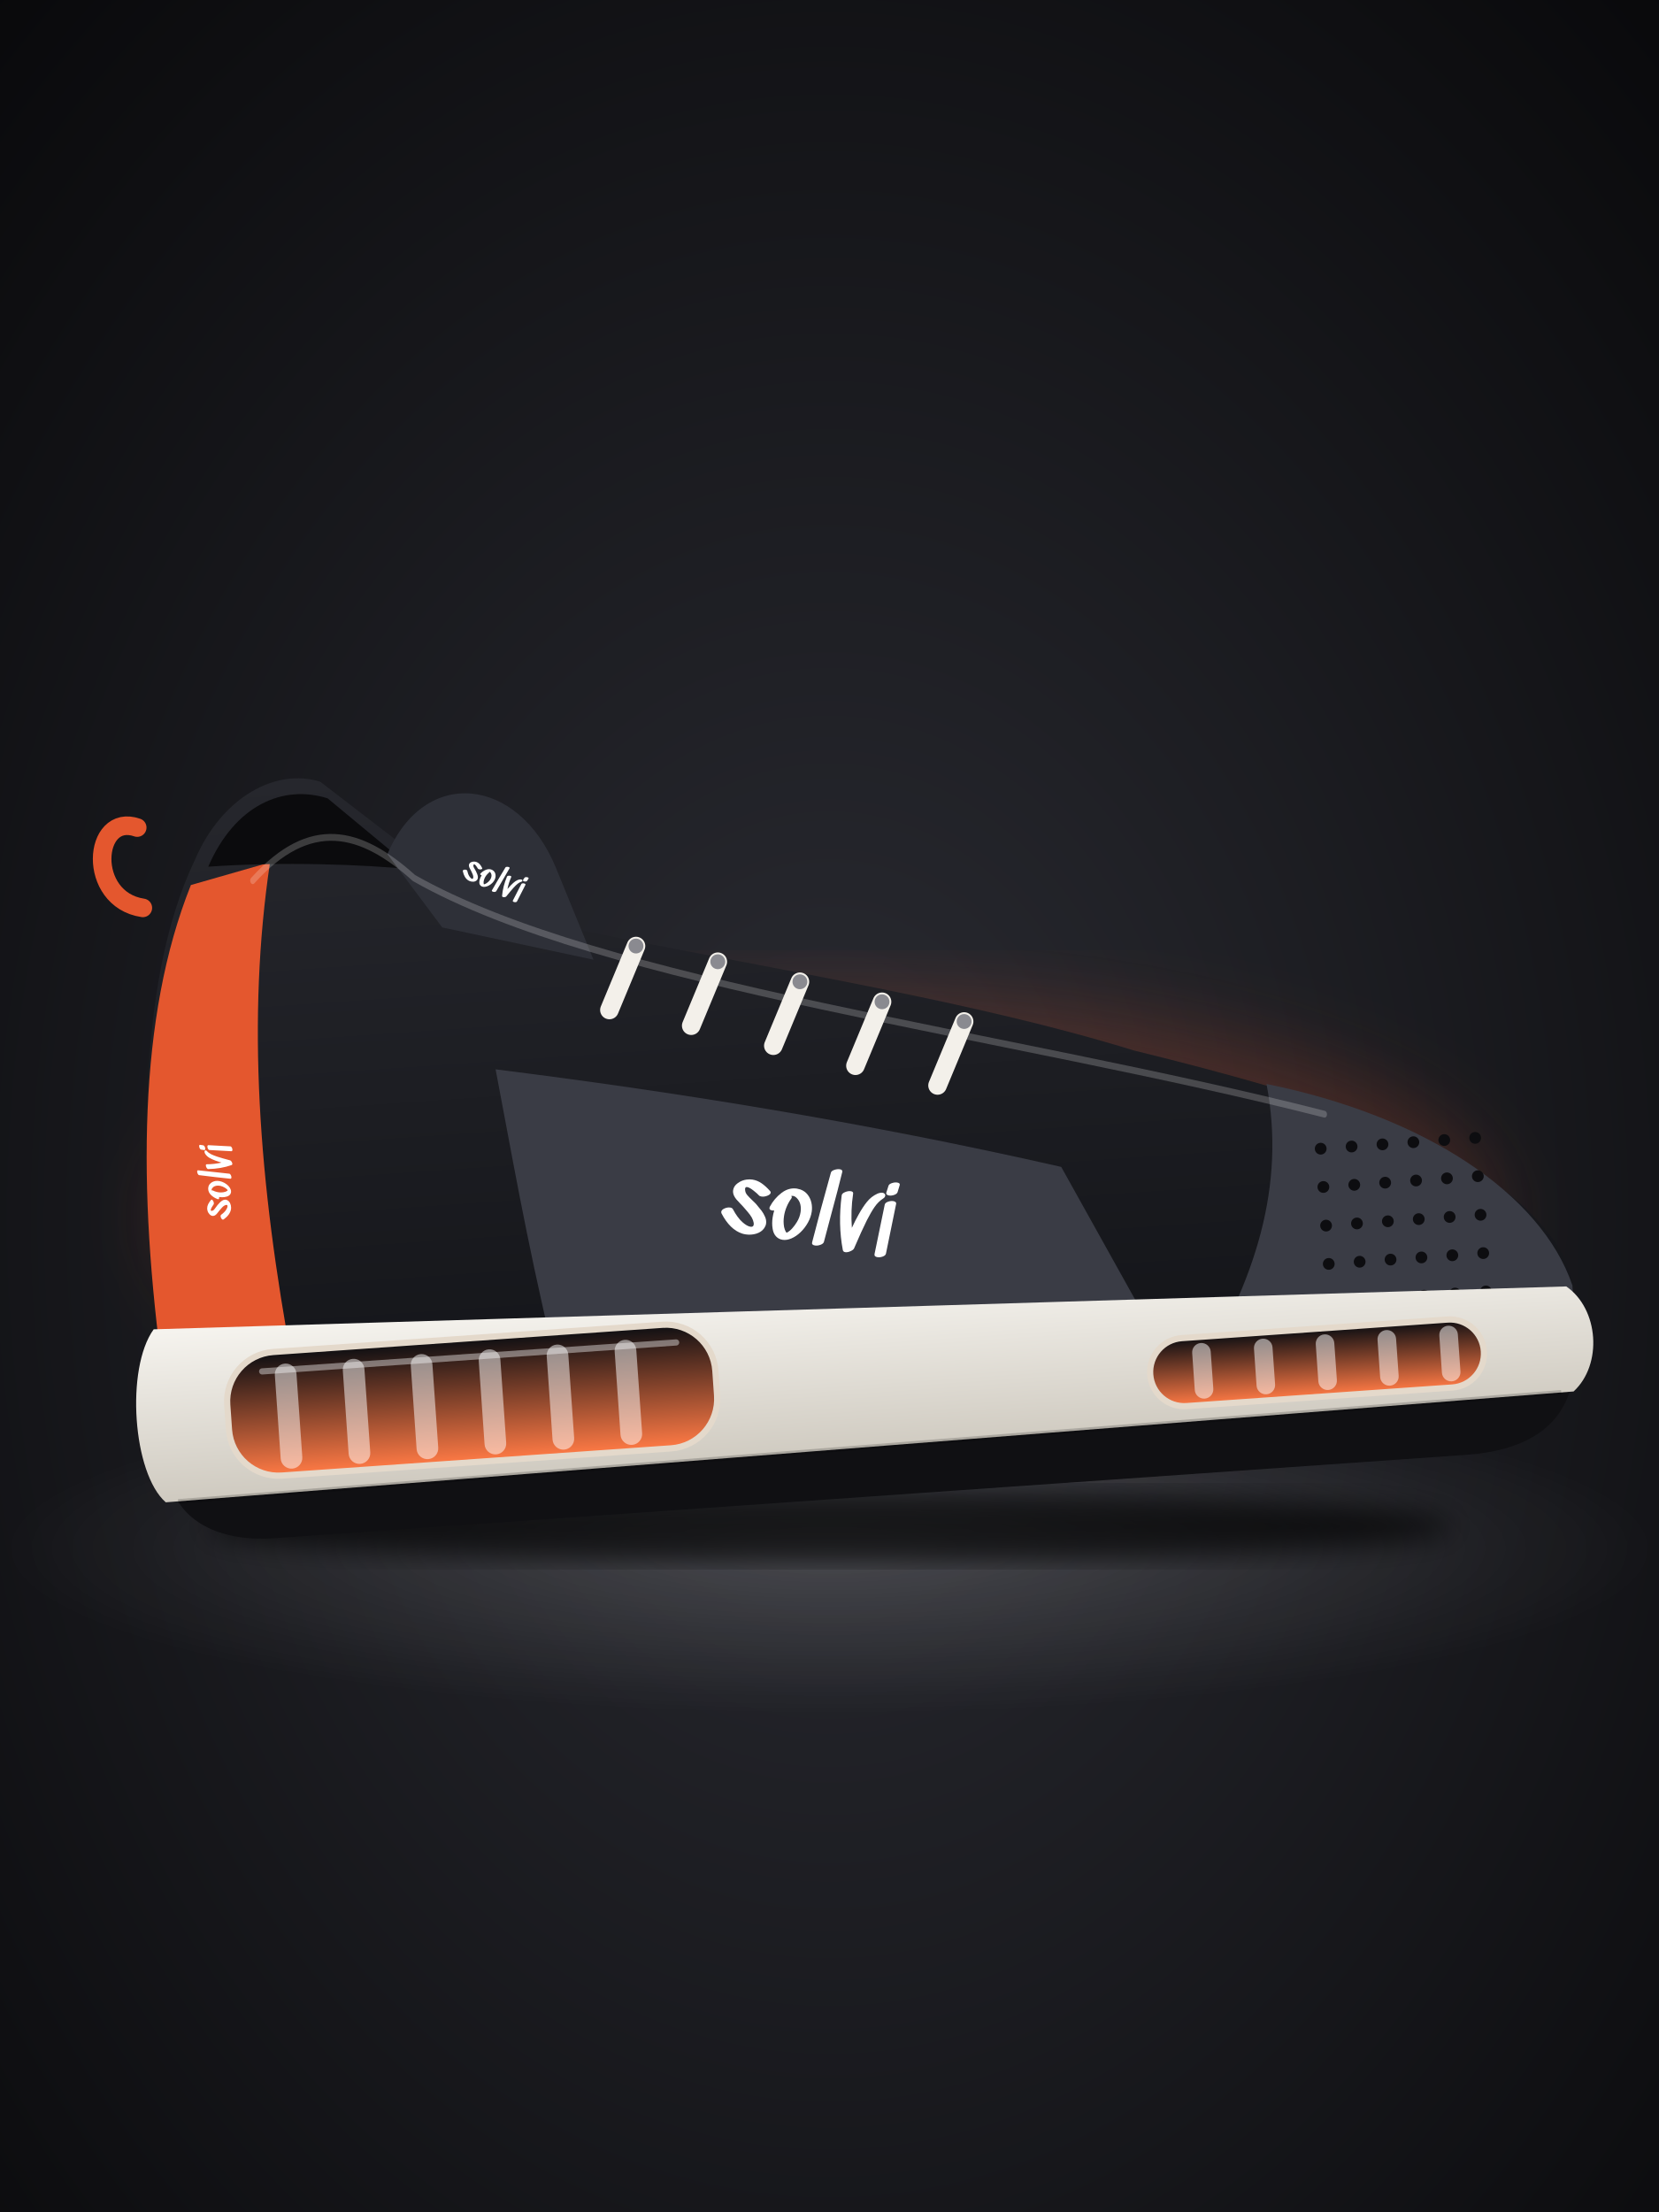
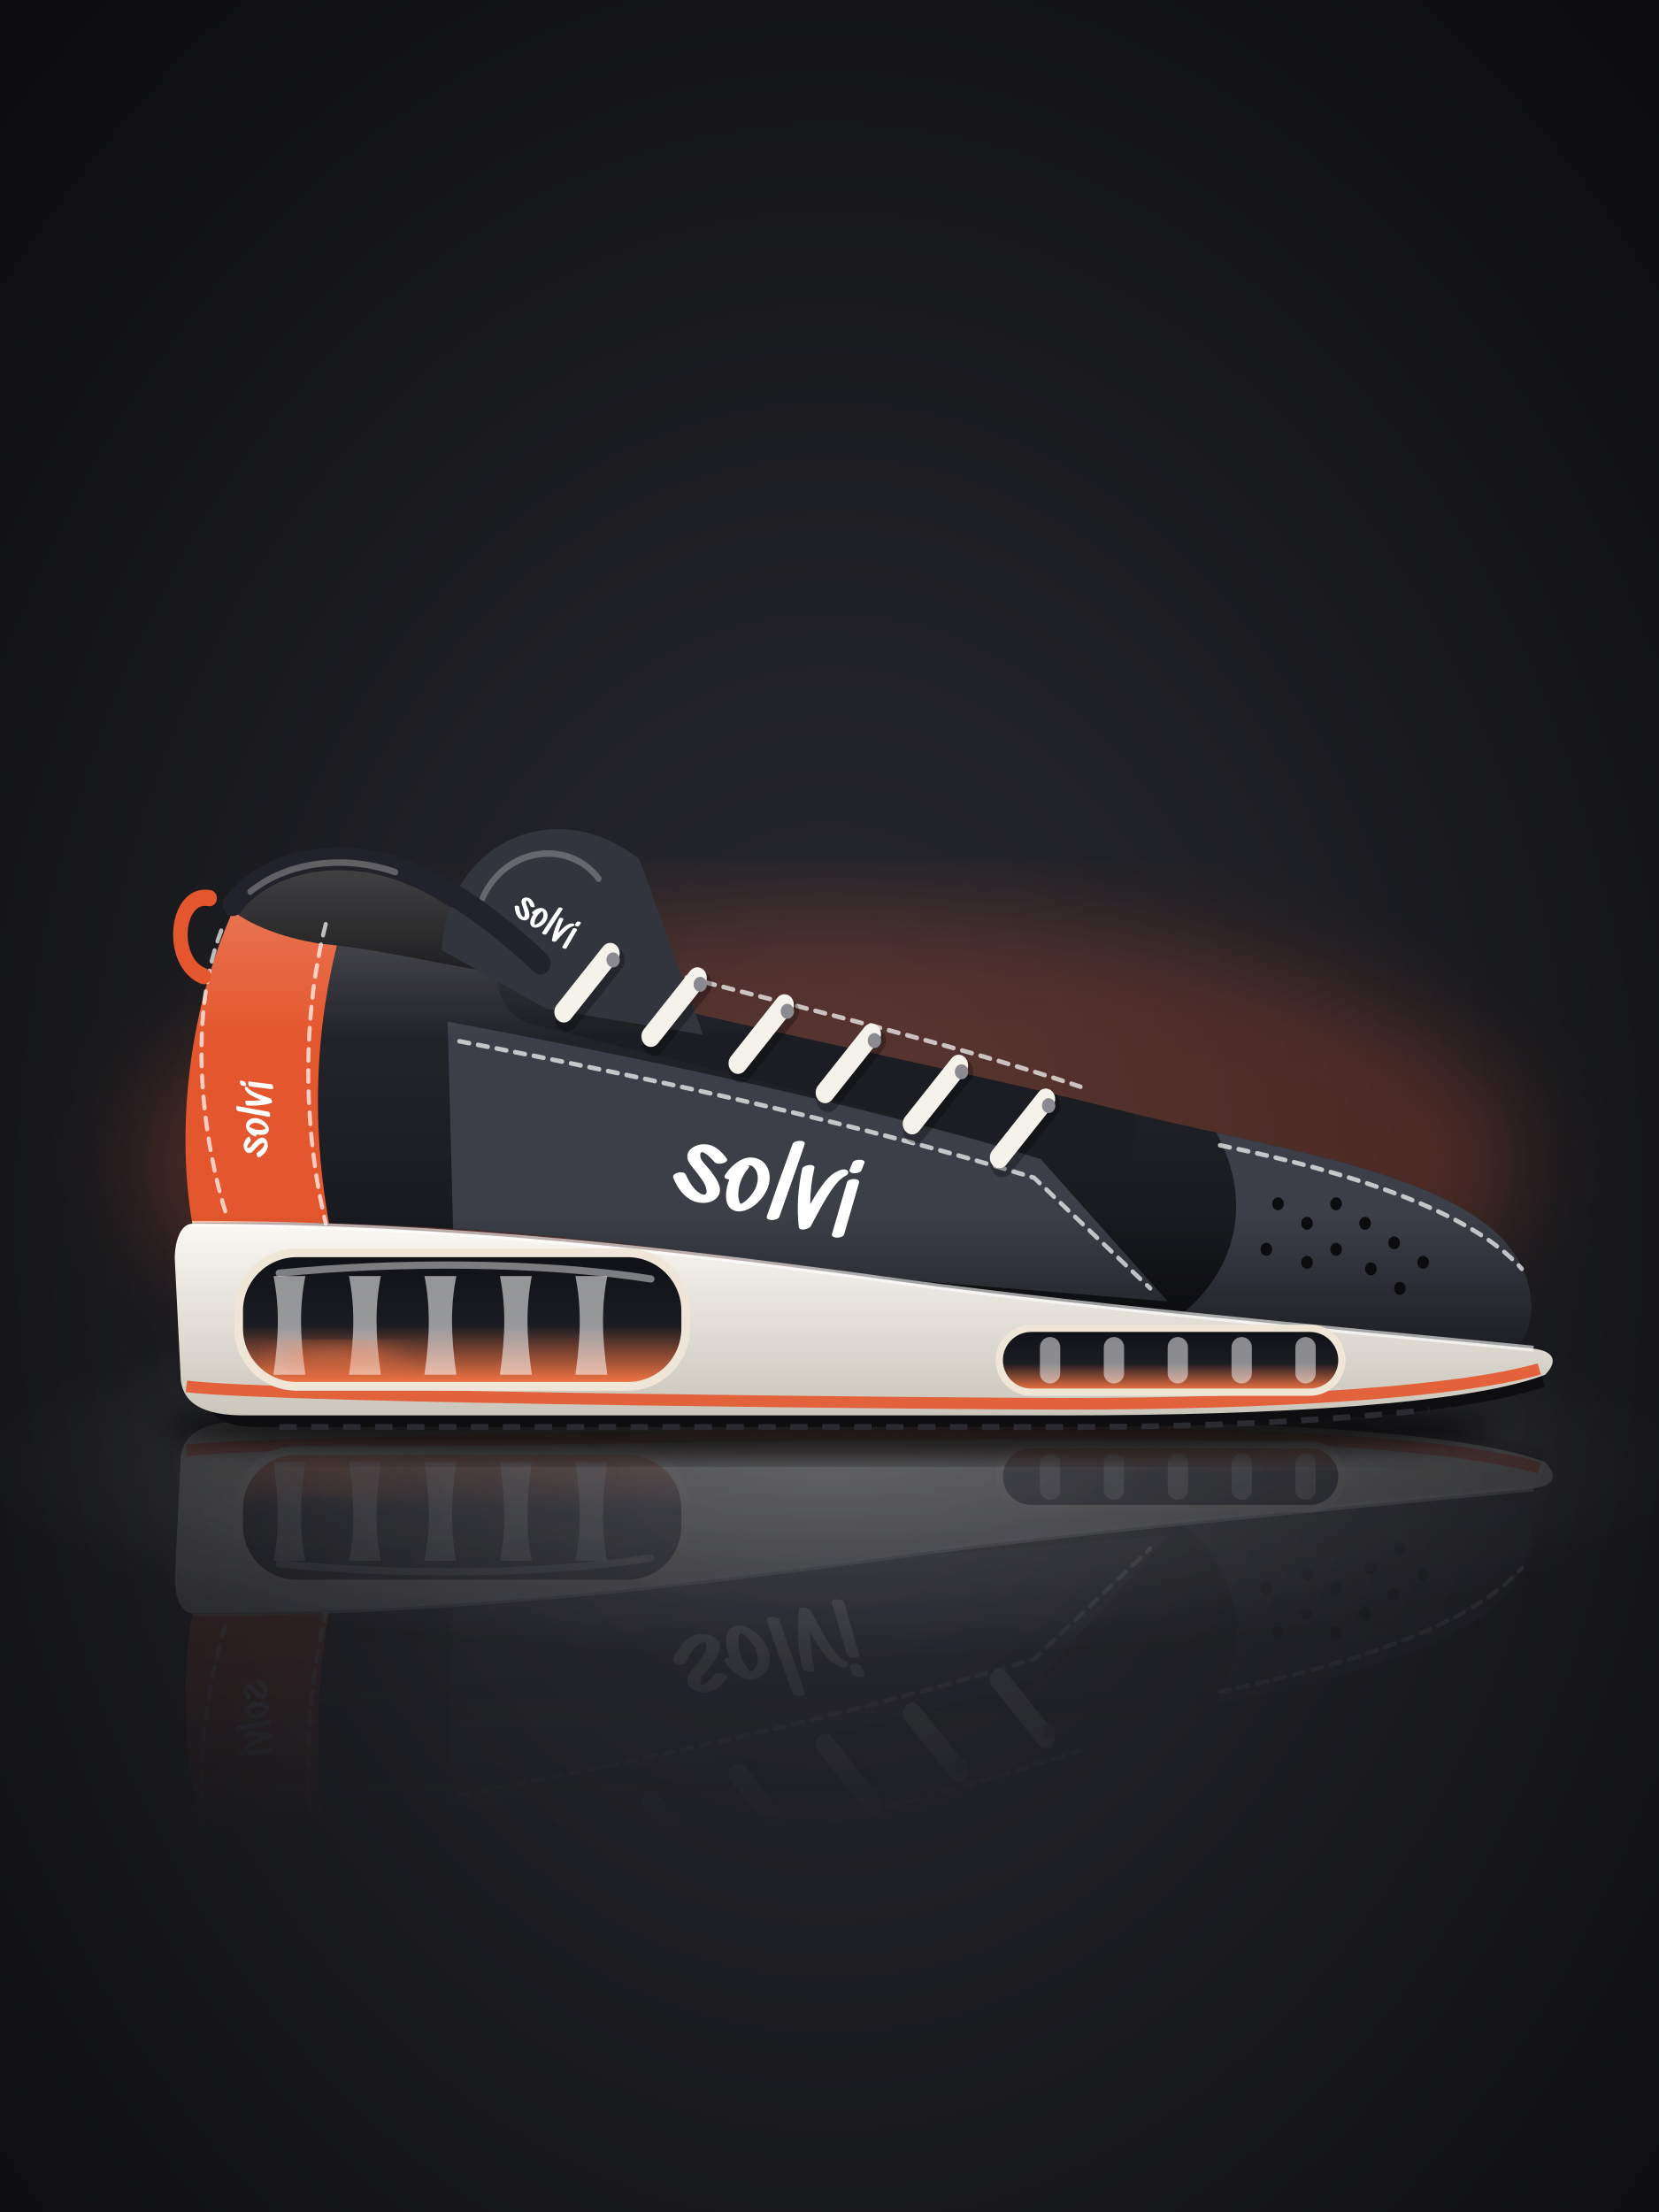
<svg xmlns="http://www.w3.org/2000/svg" viewBox="0 0 600 800">
  <defs>
-     <radialGradient id="bg" cx=".5" cy=".55" r=".75">
+     <radialGradient id="bg" cx=".5" cy=".55" r=".8">
      <stop offset="0" stop-color="#2b2c33" />
      <stop offset="1" stop-color="#09090b" />
    </radialGradient>
    <radialGradient id="floor" cx=".5" cy=".5" r=".5">
-       <stop offset="0" stop-color="#fff" stop-opacity=".16" />
+       <stop offset="0" stop-color="#fff" stop-opacity=".18" />
      <stop offset="1" stop-color="#fff" stop-opacity="0" />
    </radialGradient>
    <linearGradient id="up" x1="0" y1="0" x2="0" y2="1">
-       <stop offset="0" stop-color="#26272d" />
+       <stop offset="0" stop-color="#2b2c33" />
      <stop offset="1" stop-color="#131418" />
    </linearGradient>
+     <linearGradient id="shade" x1="0" y1="0" x2="0" y2="1">
+       <stop offset="0" stop-color="#fff" stop-opacity=".22" />
+       <stop offset=".35" stop-color="#fff" stop-opacity="0" />
+       <stop offset=".72" stop-color="#000" stop-opacity="0" />
+       <stop offset="1" stop-color="#000" stop-opacity=".5" />
+     </linearGradient>
    <linearGradient id="mid" x1="0" y1="0" x2="0" y2="1">
-       <stop offset="0" stop-color="#f6f4ef" />
-       <stop offset="1" stop-color="#cfcac0" />
+       <stop offset="0" stop-color="#faf8f3" />
+       <stop offset="1" stop-color="#cbc6bb" />
    </linearGradient>
    <linearGradient id="air" x1="0" y1="0" x2="0" y2="1">
-       <stop offset="0" stop-color="#0d0e12" />
+       <stop offset="0" stop-color="#101116" />
+       <stop offset=".55" stop-color="#1b1c22" />
      <stop offset="1" stop-color="#ff7a45" />
    </linearGradient>
-     <filter id="blur">
-       <feGaussianBlur stdDeviation="14" />
+     <linearGradient id="rf" x1="0" y1="0" x2="0" y2="1">
+       <stop offset="0" stop-color="#fff" />
+       <stop offset="1" stop-color="#000" />
+     </linearGradient>
+     <mask id="rm" maskUnits="userSpaceOnUse" x="0" y="500" width="600" height="200">
+       <rect x="0" y="512" width="600" height="150" fill="url(#rf)" />
+     </mask>
+     <filter id="b14">
+       <feGaussianBlur stdDeviation="16" />
    </filter>
-     <filter id="blur2">
+     <filter id="b5">
      <feGaussianBlur stdDeviation="5" />
    </filter>
+     <clipPath id="uc">
+       <path d="M30 152 C24 120 30 84 44 56 C56 44 80 40 100 46 C118 52 136 66 150 76 C210 90 290 104 344 116 C396 128 452 134 478 154 C494 166 494 184 486 190 C420 184 330 178 260 168 C200 160 120 150 30 152Z" />
+     </clipPath>
+     <g id="shoe">
+       <path d="M34 226 C34 240 42 242 54 242 H330 C404 242 468 238 496 228 L492 216 L34 214Z" fill="#0e0e11" />
+       <path d="M60 242 H330 C380 242 420 240 456 236" stroke="#2a2a30" stroke-width="2" stroke-dasharray="6 5" fill="none" />
+       <g transform="translate(0 1.6) scale(1 1.12)">
+         <path d="M30 152 C24 120 30 84 44 56 C56 44 80 40 100 46 C118 52 136 66 150 76 C210 90 290 104 344 116 C396 128 452 134 478 154 C494 166 494 184 486 190 C420 184 330 178 260 168 C200 160 120 150 30 152Z" fill="url(#up)" />
+         <g clip-path="url(#uc)">
+           <path d="M30 152 C24 120 30 84 44 56 L86 48 C72 84 70 120 78 156 L30 156Z" fill="#e4572e" />
+           <path d="M118 90 C190 102 262 116 322 132 L366 176 L120 158Z" fill="#3d3f48" />
+           <path d="M380 120 C432 128 476 140 494 162 L494 196 L368 182 C392 166 396 142 380 120Z" fill="#3d3f48" />
+           <path d="M150 76 C210 90 290 106 340 122" stroke="#1c1d22" stroke-width="30" stroke-linecap="round" fill="none" />
+           <path d="M44 56 C56 44 80 40 100 46 C118 52 136 66 150 76 C130 76 100 68 74 66 C60 64 50 60 44 56Z" fill="#0a0a0c" />
+           <path d="M30 156 H500 V200 H30Z" fill="#000" opacity=".0" />
+         </g>
+         <path d="M30 152 C24 120 30 84 44 56 C56 44 80 40 100 46 C118 52 136 66 150 76 C210 90 290 104 344 116 C396 128 452 134 478 154 C494 166 494 184 486 190 C420 184 330 178 260 168 C200 160 120 150 30 152Z" fill="url(#shade)" />
+         <g fill="none" stroke="#ffffff" stroke-width="1.4" stroke-dasharray="3.5 3" stroke-linecap="round" opacity=".7">
+           <path d="M122 96 C192 108 262 122 320 138 L360 172" />
+           <path d="M384 128 C428 136 470 148 488 166" />
+           <path d="M40 62 C28 90 34 128 42 150" />
+           <path d="M76 60 C68 88 68 122 76 152" />
+           <path d="M156 66 C214 80 290 96 336 110" />
+         </g>
+         <circle cx="404" cy="146" r="2" fill="#0c0c0f" />
+         <circle cx="414" cy="152" r="2" fill="#0c0c0f" />
+         <circle cx="424" cy="146" r="2" fill="#0c0c0f" />
+         <circle cx="434" cy="152" r="2" fill="#0c0c0f" />
+         <circle cx="444" cy="158" r="2" fill="#0c0c0f" />
+         <circle cx="424" cy="160" r="2" fill="#0c0c0f" />
+         <circle cx="436" cy="166" r="2" fill="#0c0c0f" />
+         <circle cx="414" cy="164" r="2" fill="#0c0c0f" />
+         <circle cx="454" cy="164" r="2" fill="#0c0c0f" />
+         <circle cx="400" cy="160" r="2" fill="#0c0c0f" />
+         <circle cx="446" cy="172" r="2" fill="#0c0c0f" />
+         <path d="M116 68 C118 34 156 20 184 40 L206 94 L152 86Z" fill="#33353d" />
+         <path d="M130 52 C138 36 160 34 170 46" fill="none" stroke="#fff" stroke-width="2" opacity=".25" stroke-linecap="round" />
+         <g transform="translate(152 58) rotate(30)">
+           <g fill="#ffffff">
+             <path transform="translate(-11.49 5.28) scale(0.012 -0.012)" d="M266 541Q246 541 246 521Q246 514 251 497Q258 474 282.0 453.5Q306 433 345 406Q377 384 386 376Q430 338 456.0 312.5Q482 287 503.5 252.5Q525 218 525 182Q525 158 513 132Q490 85 437.5 60.0Q385 35 326 35Q306 35 286 38Q150 61 35 219Q29 228 29 237Q29 259 58.5 277.5Q88 296 117 296Q139 296 149 283Q211 199 271 160Q326 124 364 124Q395 124 395 151Q395 170 380 198Q365 225 341.0 249.0Q317 273 280 304L253 327Q249 331 216 356Q189 376 170.0 393.0Q151 410 138 430Q121 457 121 486Q121 531 159.5 568.5Q198 606 248 620Q280 629 309 629Q363 629 413.5 604.0Q464 579 516 535Q525 528 525 518Q525 499 494.0 481.0Q463 463 433 463Q413 463 403 472Q384 488 337.5 514.5Q291 541 266 541Z" />
+             <path transform="translate(-5.18 5.28) scale(0.012 -0.012)" d="M348 360Q348 405 332.5 442.5Q317 480 284 504Q262 520 242 520Q234 520 222 516Q231 512 231 502Q231 496 227 488Q204 444 191.0 392.5Q178 341 178 289Q178 229 196 175Q208 145 221 128Q227 121 233 118Q262 138 285.5 174.0Q309 210 325 249Q348 303 348 360ZM466 381Q466 322 443.0 260.0Q420 198 380.0 146.0Q340 94 291 64Q245 36 201 36Q157 36 124.0 63.0Q91 90 76 141Q59 193 59 258Q59 297 65 334Q58 332 44 332Q10 332 10 355Q10 363 12 368Q46 463 114.5 533.5Q183 604 272 604Q285 604 311 600Q360 590 395.0 557.0Q430 524 448.0 477.5Q466 431 466 381Z" />
+             <path transform="translate(0.54 5.28) scale(0.012 -0.012)" d="M220 878Q252 878 251 854Q235 675 198 360Q174 145 167 81Q165 60 135.5 43.5Q106 27 78 27Q39 27 42 56Q77 400 131 828Q133 847 163.0 862.5Q193 878 220 878Z" />
+             <path transform="translate(3.41 5.28) scale(0.012 -0.012)" d="M475 696Q486 696 495 690Q507 682 507 668Q507 651 491 637Q442 594 411.5 531.5Q381 469 351 379Q312 260 259 58Q254 41 225.0 22.5Q196 4 171 4Q149 4 142 23Q49 288 43 603Q42 624 73.5 643.0Q105 662 133 662Q162 662 162 640Q162 455 203 274Q229 362 253 424Q286 513 323.0 575.5Q360 638 418 676Q429 684 445.0 690.0Q461 696 475 696Z" />
+             <path transform="translate(8.81 5.28) scale(0.012 -0.012)" d="M151 624Q167 624 177.0 617.5Q187 611 186 597L157 54Q156 33 128.0 17.5Q100 2 72 2Q35 2 36 31L66 573Q67 593 95.0 608.5Q123 624 151 624ZM97 677Q124 677 152.0 692.0Q180 707 183 728Q191 778 194 803Q198 828 163 828Q136 828 107.0 813.0Q78 798 76 779L64 705Q62 691 71.5 684.0Q81 677 97 677Z" />
+           </g>
+         </g>
+         <path d="M159.0 89.0 L175.0 71.0" stroke="#000" stroke-opacity=".28" stroke-width="8" stroke-linecap="round" />
+         <path d="M158.0 87.0 L174.0 69.0" stroke="#f5f2ec" stroke-width="6.5" stroke-linecap="round" />
+         <circle cx="175.0" cy="71.0" r="2.3" fill="#8a8a90" />
+         <path d="M189.0 96.5 L205.0 78.5" stroke="#000" stroke-opacity=".28" stroke-width="8" stroke-linecap="round" />
+         <path d="M188.0 94.5 L204.0 76.5" stroke="#f5f2ec" stroke-width="6.5" stroke-linecap="round" />
+         <circle cx="205.0" cy="78.5" r="2.3" fill="#8a8a90" />
+         <path d="M219.0 104.8 L235.0 86.8" stroke="#000" stroke-opacity=".28" stroke-width="8" stroke-linecap="round" />
+         <path d="M218.0 102.8 L234.0 84.8" stroke="#f5f2ec" stroke-width="6.5" stroke-linecap="round" />
+         <circle cx="235.0" cy="86.8" r="2.3" fill="#8a8a90" />
+         <path d="M249.0 113.8 L265.0 95.8" stroke="#000" stroke-opacity=".28" stroke-width="8" stroke-linecap="round" />
+         <path d="M248.0 111.8 L264.0 93.8" stroke="#f5f2ec" stroke-width="6.5" stroke-linecap="round" />
+         <circle cx="265.0" cy="95.8" r="2.3" fill="#8a8a90" />
+         <path d="M279.0 123.4 L295.0 105.4" stroke="#000" stroke-opacity=".28" stroke-width="8" stroke-linecap="round" />
+         <path d="M278.0 121.4 L294.0 103.4" stroke="#f5f2ec" stroke-width="6.5" stroke-linecap="round" />
+         <circle cx="295.0" cy="105.4" r="2.3" fill="#8a8a90" />
+         <path d="M309.0 133.8 L325.0 115.8" stroke="#000" stroke-opacity=".28" stroke-width="8" stroke-linecap="round" />
+         <path d="M308.0 131.8 L324.0 113.8" stroke="#f5f2ec" stroke-width="6.5" stroke-linecap="round" />
+         <circle cx="325.0" cy="115.8" r="2.3" fill="#8a8a90" />
+         <path d="M44 54 C56 40 82 36 104 44 C122 50 138 62 150 72" fill="none" stroke="#22232a" stroke-width="7" stroke-linecap="round" />
+         <path d="M50 50 C64 40 84 39 100 44" fill="none" stroke="#fff" stroke-width="2" opacity=".28" stroke-linecap="round" />
+         <path d="M36 52 C24 50 22 72 34 76" fill="none" stroke="#e4572e" stroke-width="5" stroke-linecap="round" />
+       </g>
+       <path d="M30 172 C26 172 24 178 24 184 L26 224 C26 234 34 238 48 238 H330 C404 238 470 234 496 224 C500 220 500 216 492 215 C420 208 330 200 260 190 C200 182 120 172 30 172Z" fill="url(#mid)" />
+       <path d="M30 172 C120 172 200 182 260 190 C330 200 420 208 492 215" fill="none" stroke="#fff" stroke-width="2" opacity=".6" />
+       <path d="M28 228 C60 232 300 234 330 234 C404 234 466 230 494 222" fill="none" stroke="#e4572e" stroke-width="4" opacity=".9" />
+       <rect x="46" y="182" width="154" height="46" rx="20" fill="url(#air)" stroke="#efe6d8" stroke-width="3" />
+       <path d="M58 190 C60 200 60 210 58 224 H69 C67 210 67 200 69 190Z" fill="#fff" opacity=".55" />
+       <path d="M84 190 C86 200 86 210 84 224 H95 C93 210 93 200 95 190Z" fill="#fff" opacity=".55" />
+       <path d="M110 190 C112 200 112 210 110 224 H121 C119 210 119 200 121 190Z" fill="#fff" opacity=".55" />
+       <path d="M136 190 C138 200 138 210 136 224 H147 C145 210 145 200 147 190Z" fill="#fff" opacity=".55" />
+       <path d="M162 190 C164 200 164 210 162 224 H173 C171 210 171 200 173 190Z" fill="#fff" opacity=".55" />
+       <path d="M60 189 C100 185 150 185 188 191" stroke="#fff" stroke-width="2.5" opacity=".45" fill="none" stroke-linecap="round" />
+       <ellipse cx="80" cy="218" rx="22" ry="5" fill="#ff7a45" opacity=".5" filter="url(#b5)" />
+       <rect x="308" y="208" width="118" height="22" rx="11" fill="url(#air)" stroke="#efe6d8" stroke-width="2.5" />
+       <rect x="322" y="211" width="7" height="16" rx="3.5" fill="#fff" opacity=".5" />
+       <rect x="344" y="211" width="7" height="16" rx="3.5" fill="#fff" opacity=".5" />
+       <rect x="366" y="211" width="7" height="16" rx="3.5" fill="#fff" opacity=".5" />
+       <rect x="388" y="211" width="7" height="16" rx="3.5" fill="#fff" opacity=".5" />
+       <rect x="410" y="211" width="7" height="16" rx="3.5" fill="#fff" opacity=".5" />
+       <g transform="translate(228 156) rotate(13)">
+         <g fill="#ffffff">
+           <path transform="translate(-32.56 14.96) scale(0.034 -0.034)" d="M266 541Q246 541 246 521Q246 514 251 497Q258 474 282.0 453.5Q306 433 345 406Q377 384 386 376Q430 338 456.0 312.5Q482 287 503.5 252.5Q525 218 525 182Q525 158 513 132Q490 85 437.5 60.0Q385 35 326 35Q306 35 286 38Q150 61 35 219Q29 228 29 237Q29 259 58.5 277.5Q88 296 117 296Q139 296 149 283Q211 199 271 160Q326 124 364 124Q395 124 395 151Q395 170 380 198Q365 225 341.0 249.0Q317 273 280 304L253 327Q249 331 216 356Q189 376 170.0 393.0Q151 410 138 430Q121 457 121 486Q121 531 159.5 568.5Q198 606 248 620Q280 629 309 629Q363 629 413.5 604.0Q464 579 516 535Q525 528 525 518Q525 499 494.0 481.0Q463 463 433 463Q413 463 403 472Q384 488 337.5 514.5Q291 541 266 541Z" />
+           <path transform="translate(-14.68 14.96) scale(0.034 -0.034)" d="M348 360Q348 405 332.5 442.5Q317 480 284 504Q262 520 242 520Q234 520 222 516Q231 512 231 502Q231 496 227 488Q204 444 191.0 392.5Q178 341 178 289Q178 229 196 175Q208 145 221 128Q227 121 233 118Q262 138 285.5 174.0Q309 210 325 249Q348 303 348 360ZM466 381Q466 322 443.0 260.0Q420 198 380.0 146.0Q340 94 291 64Q245 36 201 36Q157 36 124.0 63.0Q91 90 76 141Q59 193 59 258Q59 297 65 334Q58 332 44 332Q10 332 10 355Q10 363 12 368Q46 463 114.5 533.5Q183 604 272 604Q285 604 311 600Q360 590 395.0 557.0Q430 524 448.0 477.5Q466 431 466 381Z" />
+           <path transform="translate(1.54 14.96) scale(0.034 -0.034)" d="M220 878Q252 878 251 854Q235 675 198 360Q174 145 167 81Q165 60 135.5 43.5Q106 27 78 27Q39 27 42 56Q77 400 131 828Q133 847 163.0 862.5Q193 878 220 878Z" />
+           <path transform="translate(9.67 14.96) scale(0.034 -0.034)" d="M475 696Q486 696 495 690Q507 682 507 668Q507 651 491 637Q442 594 411.5 531.5Q381 469 351 379Q312 260 259 58Q254 41 225.0 22.5Q196 4 171 4Q149 4 142 23Q49 288 43 603Q42 624 73.5 643.0Q105 662 133 662Q162 662 162 640Q162 455 203 274Q229 362 253 424Q286 513 323.0 575.5Q360 638 418 676Q429 684 445.0 690.0Q461 696 475 696Z" />
+           <path transform="translate(24.97 14.96) scale(0.034 -0.034)" d="M151 624Q167 624 177.0 617.5Q187 611 186 597L157 54Q156 33 128.0 17.5Q100 2 72 2Q35 2 36 31L66 573Q67 593 95.0 608.5Q123 624 151 624ZM97 677Q124 677 152.0 692.0Q180 707 183 728Q191 778 194 803Q198 828 163 828Q136 828 107.0 813.0Q78 798 76 779L64 705Q62 691 71.5 684.0Q81 677 97 677Z" />
+         </g>
+       </g>
+       <g transform="translate(51 136) rotate(-86)">
+         <g fill="#ffffff">
+           <path transform="translate(-13.41 6.16) scale(0.014 -0.014)" d="M266 541Q246 541 246 521Q246 514 251 497Q258 474 282.0 453.5Q306 433 345 406Q377 384 386 376Q430 338 456.0 312.5Q482 287 503.5 252.5Q525 218 525 182Q525 158 513 132Q490 85 437.5 60.0Q385 35 326 35Q306 35 286 38Q150 61 35 219Q29 228 29 237Q29 259 58.5 277.5Q88 296 117 296Q139 296 149 283Q211 199 271 160Q326 124 364 124Q395 124 395 151Q395 170 380 198Q365 225 341.0 249.0Q317 273 280 304L253 327Q249 331 216 356Q189 376 170.0 393.0Q151 410 138 430Q121 457 121 486Q121 531 159.5 568.5Q198 606 248 620Q280 629 309 629Q363 629 413.5 604.0Q464 579 516 535Q525 528 525 518Q525 499 494.0 481.0Q463 463 433 463Q413 463 403 472Q384 488 337.5 514.5Q291 541 266 541Z" />
+           <path transform="translate(-6.04 6.16) scale(0.014 -0.014)" d="M348 360Q348 405 332.5 442.5Q317 480 284 504Q262 520 242 520Q234 520 222 516Q231 512 231 502Q231 496 227 488Q204 444 191.0 392.5Q178 341 178 289Q178 229 196 175Q208 145 221 128Q227 121 233 118Q262 138 285.5 174.0Q309 210 325 249Q348 303 348 360ZM466 381Q466 322 443.0 260.0Q420 198 380.0 146.0Q340 94 291 64Q245 36 201 36Q157 36 124.0 63.0Q91 90 76 141Q59 193 59 258Q59 297 65 334Q58 332 44 332Q10 332 10 355Q10 363 12 368Q46 463 114.5 533.5Q183 604 272 604Q285 604 311 600Q360 590 395.0 557.0Q430 524 448.0 477.5Q466 431 466 381Z" />
+           <path transform="translate(0.63 6.16) scale(0.014 -0.014)" d="M220 878Q252 878 251 854Q235 675 198 360Q174 145 167 81Q165 60 135.5 43.5Q106 27 78 27Q39 27 42 56Q77 400 131 828Q133 847 163.0 862.5Q193 878 220 878Z" />
+           <path transform="translate(3.98 6.16) scale(0.014 -0.014)" d="M475 696Q486 696 495 690Q507 682 507 668Q507 651 491 637Q442 594 411.5 531.5Q381 469 351 379Q312 260 259 58Q254 41 225.0 22.5Q196 4 171 4Q149 4 142 23Q49 288 43 603Q42 624 73.5 643.0Q105 662 133 662Q162 662 162 640Q162 455 203 274Q229 362 253 424Q286 513 323.0 575.5Q360 638 418 676Q429 684 445.0 690.0Q461 696 475 696Z" />
+           <path transform="translate(10.28 6.16) scale(0.014 -0.014)" d="M151 624Q167 624 177.0 617.5Q187 611 186 597L157 54Q156 33 128.0 17.5Q100 2 72 2Q35 2 36 31L66 573Q67 593 95.0 608.5Q123 624 151 624ZM97 677Q124 677 152.0 692.0Q180 707 183 728Q191 778 194 803Q198 828 163 828Q136 828 107.0 813.0Q78 798 76 779L64 705Q62 691 71.5 684.0Q81 677 97 677Z" />
+         </g>
+       </g>
+     </g>
  </defs>
  <rect width="600" height="800" fill="url(#bg)" />
-   <ellipse cx="300" cy="560" rx="300" ry="60" fill="url(#floor)" />
-   <ellipse cx="300" cy="440" rx="240" ry="80" fill="#e4572e" opacity=".22" filter="url(#blur)" />
-   <ellipse cx="300" cy="552" rx="225" ry="13" fill="#000" opacity=".65" filter="url(#blur2)" />
-   <g transform="translate(32 300) scale(1.12) rotate(-4 240 110)">
-     <path d="M20 196 L474 194 C470 210 456 216 438 216 H52 C34 216 22 208 20 196Z" fill="#101013" />
-     <g transform="translate(0 150) scale(1 1.38) translate(0 -150)">
-       <path d="M22 158 C16 112 20 66 42 38 C52 24 70 18 84 22 L112 40 C130 52 150 58 170 62 C230 74 290 84 340 98 C400 112 450 126 470 148 C480 158 476 172 470 176 L22 176Z" fill="url(#up)" />
-       <path d="M20 158 C16 114 20 74 40 44 L66 40 C55 76 55 114 62 158Z" fill="#e4572e" />
-       <path d="M134 92 C190 100 250 110 314 124 L336 158 L146 158 C140 132 137 110 134 92Z" fill="#3a3c45" />
-       <path d="M382 108 C432 118 468 138 476 160 L476 176 L352 176 C374 154 386 132 382 108Z" fill="#3a3c45" />
-       <path d="M46 40 C56 26 72 22 86 26 L112 44 C96 42 70 40 46 40Z" fill="#0b0b0d" />
-       <path d="M104 40 C118 20 148 24 158 46 L168 68 L120 58Z" fill="#2e3038" />
-       <path d="M60 44 C80 30 96 34 112 46 C170 74 300 92 400 116" fill="none" stroke="#fff" stroke-width="1.6" opacity=".2" stroke-linecap="round" />
-     </g>
-     <circle cx="398" cy="114.1" r="1.9" fill="#0d0d10" />
-     <circle cx="398" cy="126.5" r="1.9" fill="#0d0d10" />
-     <circle cx="398" cy="139.0" r="1.9" fill="#0d0d10" />
-     <circle cx="398" cy="151.4" r="1.9" fill="#0d0d10" />
-     <circle cx="398" cy="163.8" r="1.9" fill="#0d0d10" />
-     <circle cx="408" cy="114.1" r="1.9" fill="#0d0d10" />
-     <circle cx="408" cy="126.5" r="1.9" fill="#0d0d10" />
-     <circle cx="408" cy="139.0" r="1.9" fill="#0d0d10" />
-     <circle cx="408" cy="151.4" r="1.9" fill="#0d0d10" />
-     <circle cx="408" cy="163.8" r="1.9" fill="#0d0d10" />
-     <circle cx="418" cy="114.1" r="1.9" fill="#0d0d10" />
-     <circle cx="418" cy="126.5" r="1.9" fill="#0d0d10" />
-     <circle cx="418" cy="139.0" r="1.9" fill="#0d0d10" />
-     <circle cx="418" cy="151.4" r="1.9" fill="#0d0d10" />
-     <circle cx="418" cy="163.8" r="1.9" fill="#0d0d10" />
-     <circle cx="428" cy="114.1" r="1.9" fill="#0d0d10" />
-     <circle cx="428" cy="126.5" r="1.9" fill="#0d0d10" />
-     <circle cx="428" cy="139.0" r="1.9" fill="#0d0d10" />
-     <circle cx="428" cy="151.4" r="1.9" fill="#0d0d10" />
-     <circle cx="428" cy="163.8" r="1.9" fill="#0d0d10" />
-     <circle cx="438" cy="114.1" r="1.9" fill="#0d0d10" />
-     <circle cx="438" cy="126.5" r="1.9" fill="#0d0d10" />
-     <circle cx="438" cy="139.0" r="1.9" fill="#0d0d10" />
-     <circle cx="438" cy="151.4" r="1.9" fill="#0d0d10" />
-     <circle cx="438" cy="163.8" r="1.9" fill="#0d0d10" />
-     <circle cx="448" cy="114.1" r="1.9" fill="#0d0d10" />
-     <circle cx="448" cy="126.5" r="1.9" fill="#0d0d10" />
-     <circle cx="448" cy="139.0" r="1.9" fill="#0d0d10" />
-     <circle cx="448" cy="151.4" r="1.9" fill="#0d0d10" />
-     <circle cx="448" cy="163.8" r="1.9" fill="#0d0d10" />
-     <path d="M172 53.4 l10 -20" stroke="#f3f0ea" stroke-width="6" stroke-linecap="round" />
-     <path d="M198 60.3 l10 -20" stroke="#f3f0ea" stroke-width="6" stroke-linecap="round" />
-     <path d="M224 68.6 l10 -20" stroke="#f3f0ea" stroke-width="6" stroke-linecap="round" />
-     <path d="M250 76.9 l10 -20" stroke="#f3f0ea" stroke-width="6" stroke-linecap="round" />
-     <path d="M276 85.1 l10 -20" stroke="#f3f0ea" stroke-width="6" stroke-linecap="round" />
-     <circle cx="182" cy="33.4" r="2.4" fill="#8a8a90" />
-     <circle cx="208" cy="40.3" r="2.4" fill="#8a8a90" />
-     <circle cx="234" cy="48.6" r="2.4" fill="#8a8a90" />
-     <circle cx="260" cy="56.9" r="2.4" fill="#8a8a90" />
-     <circle cx="286" cy="65.1" r="2.4" fill="#8a8a90" />
-     <g transform="translate(138 8) rotate(28)">
-       <g fill="#ffffff">
-         <path transform="translate(-10.53 4.84) scale(0.011 -0.011)" d="M266 541Q246 541 246 521Q246 514 251 497Q258 474 282.0 453.5Q306 433 345 406Q377 384 386 376Q430 338 456.0 312.5Q482 287 503.5 252.5Q525 218 525 182Q525 158 513 132Q490 85 437.5 60.0Q385 35 326 35Q306 35 286 38Q150 61 35 219Q29 228 29 237Q29 259 58.5 277.5Q88 296 117 296Q139 296 149 283Q211 199 271 160Q326 124 364 124Q395 124 395 151Q395 170 380 198Q365 225 341.0 249.0Q317 273 280 304L253 327Q249 331 216 356Q189 376 170.0 393.0Q151 410 138 430Q121 457 121 486Q121 531 159.5 568.5Q198 606 248 620Q280 629 309 629Q363 629 413.5 604.0Q464 579 516 535Q525 528 525 518Q525 499 494.0 481.0Q463 463 433 463Q413 463 403 472Q384 488 337.5 514.5Q291 541 266 541Z" />
-         <path transform="translate(-4.75 4.84) scale(0.011 -0.011)" d="M348 360Q348 405 332.5 442.5Q317 480 284 504Q262 520 242 520Q234 520 222 516Q231 512 231 502Q231 496 227 488Q204 444 191.0 392.5Q178 341 178 289Q178 229 196 175Q208 145 221 128Q227 121 233 118Q262 138 285.5 174.0Q309 210 325 249Q348 303 348 360ZM466 381Q466 322 443.0 260.0Q420 198 380.0 146.0Q340 94 291 64Q245 36 201 36Q157 36 124.0 63.0Q91 90 76 141Q59 193 59 258Q59 297 65 334Q58 332 44 332Q10 332 10 355Q10 363 12 368Q46 463 114.5 533.5Q183 604 272 604Q285 604 311 600Q360 590 395.0 557.0Q430 524 448.0 477.5Q466 431 466 381Z" />
-         <path transform="translate(0.50 4.84) scale(0.011 -0.011)" d="M220 878Q252 878 251 854Q235 675 198 360Q174 145 167 81Q165 60 135.5 43.5Q106 27 78 27Q39 27 42 56Q77 400 131 828Q133 847 163.0 862.5Q193 878 220 878Z" />
-         <path transform="translate(3.13 4.84) scale(0.011 -0.011)" d="M475 696Q486 696 495 690Q507 682 507 668Q507 651 491 637Q442 594 411.5 531.5Q381 469 351 379Q312 260 259 58Q254 41 225.0 22.5Q196 4 171 4Q149 4 142 23Q49 288 43 603Q42 624 73.5 643.0Q105 662 133 662Q162 662 162 640Q162 455 203 274Q229 362 253 424Q286 513 323.0 575.5Q360 638 418 676Q429 684 445.0 690.0Q461 696 475 696Z" />
-         <path transform="translate(8.08 4.84) scale(0.011 -0.011)" d="M151 624Q167 624 177.0 617.5Q187 611 186 597L157 54Q156 33 128.0 17.5Q100 2 72 2Q35 2 36 31L66 573Q67 593 95.0 608.5Q123 624 151 624ZM97 677Q124 677 152.0 692.0Q180 707 183 728Q191 778 194 803Q198 828 163 828Q136 828 107.0 813.0Q78 798 76 779L64 705Q62 691 71.5 684.0Q81 677 97 677Z" />
-       </g>
-     </g>
-     <path d="M24 -16 C10 -22 6 6 24 10" fill="none" stroke="#e4572e" stroke-width="6" stroke-linecap="round" />
-     <path d="M18 146 L474 164 C484 172 484 190 474 198 L18 202 C8 192 8 158 18 146Z" fill="url(#mid)" />
-     <path d="M22 202 L470 198" stroke="#000" stroke-width="1.5" opacity=".18" />
-     <rect x="40" y="156" width="158" height="40" rx="16" fill="url(#air)" stroke="#e4d9cb" stroke-width="2" />
-     <rect x="56" y="160" width="7" height="34" rx="3.5" fill="#fff" opacity=".5" />
-     <rect x="78" y="160" width="7" height="34" rx="3.5" fill="#fff" opacity=".5" />
-     <rect x="100" y="160" width="7" height="34" rx="3.5" fill="#fff" opacity=".5" />
-     <rect x="122" y="160" width="7" height="34" rx="3.5" fill="#fff" opacity=".5" />
-     <rect x="144" y="160" width="7" height="34" rx="3.5" fill="#fff" opacity=".5" />
-     <rect x="166" y="160" width="7" height="34" rx="3.5" fill="#fff" opacity=".5" />
-     <path d="M52 162 H186" stroke="#fff" stroke-width="2" opacity=".4" stroke-linecap="round" />
-     <rect x="338" y="172" width="108" height="22" rx="11" fill="url(#air)" stroke="#e4d9cb" stroke-width="2" />
-     <rect x="352" y="174" width="6" height="18" rx="3" fill="#fff" opacity=".5" />
-     <rect x="372" y="174" width="6" height="18" rx="3" fill="#fff" opacity=".5" />
-     <rect x="392" y="174" width="6" height="18" rx="3" fill="#fff" opacity=".5" />
-     <rect x="412" y="174" width="6" height="18" rx="3" fill="#fff" opacity=".5" />
-     <rect x="432" y="174" width="6" height="18" rx="3" fill="#fff" opacity=".5" />
-     <g transform="translate(232 121) rotate(12.5)">
-       <g fill="#ffffff">
-         <path transform="translate(-28.73 13.20) scale(0.03 -0.03)" d="M266 541Q246 541 246 521Q246 514 251 497Q258 474 282.0 453.5Q306 433 345 406Q377 384 386 376Q430 338 456.0 312.5Q482 287 503.5 252.5Q525 218 525 182Q525 158 513 132Q490 85 437.5 60.0Q385 35 326 35Q306 35 286 38Q150 61 35 219Q29 228 29 237Q29 259 58.5 277.5Q88 296 117 296Q139 296 149 283Q211 199 271 160Q326 124 364 124Q395 124 395 151Q395 170 380 198Q365 225 341.0 249.0Q317 273 280 304L253 327Q249 331 216 356Q189 376 170.0 393.0Q151 410 138 430Q121 457 121 486Q121 531 159.5 568.5Q198 606 248 620Q280 629 309 629Q363 629 413.5 604.0Q464 579 516 535Q525 528 525 518Q525 499 494.0 481.0Q463 463 433 463Q413 463 403 472Q384 488 337.5 514.5Q291 541 266 541Z" />
-         <path transform="translate(-12.95 13.20) scale(0.03 -0.03)" d="M348 360Q348 405 332.5 442.5Q317 480 284 504Q262 520 242 520Q234 520 222 516Q231 512 231 502Q231 496 227 488Q204 444 191.0 392.5Q178 341 178 289Q178 229 196 175Q208 145 221 128Q227 121 233 118Q262 138 285.5 174.0Q309 210 325 249Q348 303 348 360ZM466 381Q466 322 443.0 260.0Q420 198 380.0 146.0Q340 94 291 64Q245 36 201 36Q157 36 124.0 63.0Q91 90 76 141Q59 193 59 258Q59 297 65 334Q58 332 44 332Q10 332 10 355Q10 363 12 368Q46 463 114.5 533.5Q183 604 272 604Q285 604 311 600Q360 590 395.0 557.0Q430 524 448.0 477.5Q466 431 466 381Z" />
-         <path transform="translate(1.36 13.20) scale(0.03 -0.03)" d="M220 878Q252 878 251 854Q235 675 198 360Q174 145 167 81Q165 60 135.5 43.5Q106 27 78 27Q39 27 42 56Q77 400 131 828Q133 847 163.0 862.5Q193 878 220 878Z" />
-         <path transform="translate(8.53 13.20) scale(0.03 -0.03)" d="M475 696Q486 696 495 690Q507 682 507 668Q507 651 491 637Q442 594 411.5 531.5Q381 469 351 379Q312 260 259 58Q254 41 225.0 22.5Q196 4 171 4Q149 4 142 23Q49 288 43 603Q42 624 73.5 643.0Q105 662 133 662Q162 662 162 640Q162 455 203 274Q229 362 253 424Q286 513 323.0 575.5Q360 638 418 676Q429 684 445.0 690.0Q461 696 475 696Z" />
-         <path transform="translate(22.03 13.20) scale(0.03 -0.03)" d="M151 624Q167 624 177.0 617.5Q187 611 186 597L157 54Q156 33 128.0 17.5Q100 2 72 2Q35 2 36 31L66 573Q67 593 95.0 608.5Q123 624 151 624ZM97 677Q124 677 152.0 692.0Q180 707 183 728Q191 778 194 803Q198 828 163 828Q136 828 107.0 813.0Q78 798 76 779L64 705Q62 691 71.5 684.0Q81 677 97 677Z" />
-       </g>
-     </g>
-     <g transform="translate(41 100) rotate(-86)">
-       <g fill="#ffffff">
-         <path transform="translate(-12.45 5.72) scale(0.013 -0.013)" d="M266 541Q246 541 246 521Q246 514 251 497Q258 474 282.0 453.5Q306 433 345 406Q377 384 386 376Q430 338 456.0 312.5Q482 287 503.5 252.5Q525 218 525 182Q525 158 513 132Q490 85 437.5 60.0Q385 35 326 35Q306 35 286 38Q150 61 35 219Q29 228 29 237Q29 259 58.5 277.5Q88 296 117 296Q139 296 149 283Q211 199 271 160Q326 124 364 124Q395 124 395 151Q395 170 380 198Q365 225 341.0 249.0Q317 273 280 304L253 327Q249 331 216 356Q189 376 170.0 393.0Q151 410 138 430Q121 457 121 486Q121 531 159.5 568.5Q198 606 248 620Q280 629 309 629Q363 629 413.5 604.0Q464 579 516 535Q525 528 525 518Q525 499 494.0 481.0Q463 463 433 463Q413 463 403 472Q384 488 337.5 514.5Q291 541 266 541Z" />
-         <path transform="translate(-5.61 5.72) scale(0.013 -0.013)" d="M348 360Q348 405 332.5 442.5Q317 480 284 504Q262 520 242 520Q234 520 222 516Q231 512 231 502Q231 496 227 488Q204 444 191.0 392.5Q178 341 178 289Q178 229 196 175Q208 145 221 128Q227 121 233 118Q262 138 285.5 174.0Q309 210 325 249Q348 303 348 360ZM466 381Q466 322 443.0 260.0Q420 198 380.0 146.0Q340 94 291 64Q245 36 201 36Q157 36 124.0 63.0Q91 90 76 141Q59 193 59 258Q59 297 65 334Q58 332 44 332Q10 332 10 355Q10 363 12 368Q46 463 114.5 533.5Q183 604 272 604Q285 604 311 600Q360 590 395.0 557.0Q430 524 448.0 477.5Q466 431 466 381Z" />
-         <path transform="translate(0.59 5.72) scale(0.013 -0.013)" d="M220 878Q252 878 251 854Q235 675 198 360Q174 145 167 81Q165 60 135.5 43.5Q106 27 78 27Q39 27 42 56Q77 400 131 828Q133 847 163.0 862.5Q193 878 220 878Z" />
-         <path transform="translate(3.70 5.72) scale(0.013 -0.013)" d="M475 696Q486 696 495 690Q507 682 507 668Q507 651 491 637Q442 594 411.5 531.5Q381 469 351 379Q312 260 259 58Q254 41 225.0 22.5Q196 4 171 4Q149 4 142 23Q49 288 43 603Q42 624 73.5 643.0Q105 662 133 662Q162 662 162 640Q162 455 203 274Q229 362 253 424Q286 513 323.0 575.5Q360 638 418 676Q429 684 445.0 690.0Q461 696 475 696Z" />
-         <path transform="translate(9.55 5.72) scale(0.013 -0.013)" d="M151 624Q167 624 177.0 617.5Q187 611 186 597L157 54Q156 33 128.0 17.5Q100 2 72 2Q35 2 36 31L66 573Q67 593 95.0 608.5Q123 624 151 624ZM97 677Q124 677 152.0 692.0Q180 707 183 728Q191 778 194 803Q198 828 163 828Q136 828 107.0 813.0Q78 798 76 779L64 705Q62 691 71.5 684.0Q81 677 97 677Z" />
-       </g>
+   <ellipse cx="300" cy="530" rx="310" ry="70" fill="url(#floor)" />
+   <ellipse cx="300" cy="420" rx="250" ry="90" fill="#e4572e" opacity=".24" filter="url(#b14)" />
+   <g mask="url(#rm)" opacity=".16">
+     <g transform="translate(0 1026) scale(1 -1)">
+       <use href="#shoe" transform="translate(38 262) scale(1.05)" />
    </g>
  </g>
+   <ellipse cx="300" cy="516" rx="240" ry="12" fill="#000" opacity=".7" filter="url(#b5)" />
+   <use href="#shoe" transform="translate(38 262) scale(1.05)" />
</svg>
